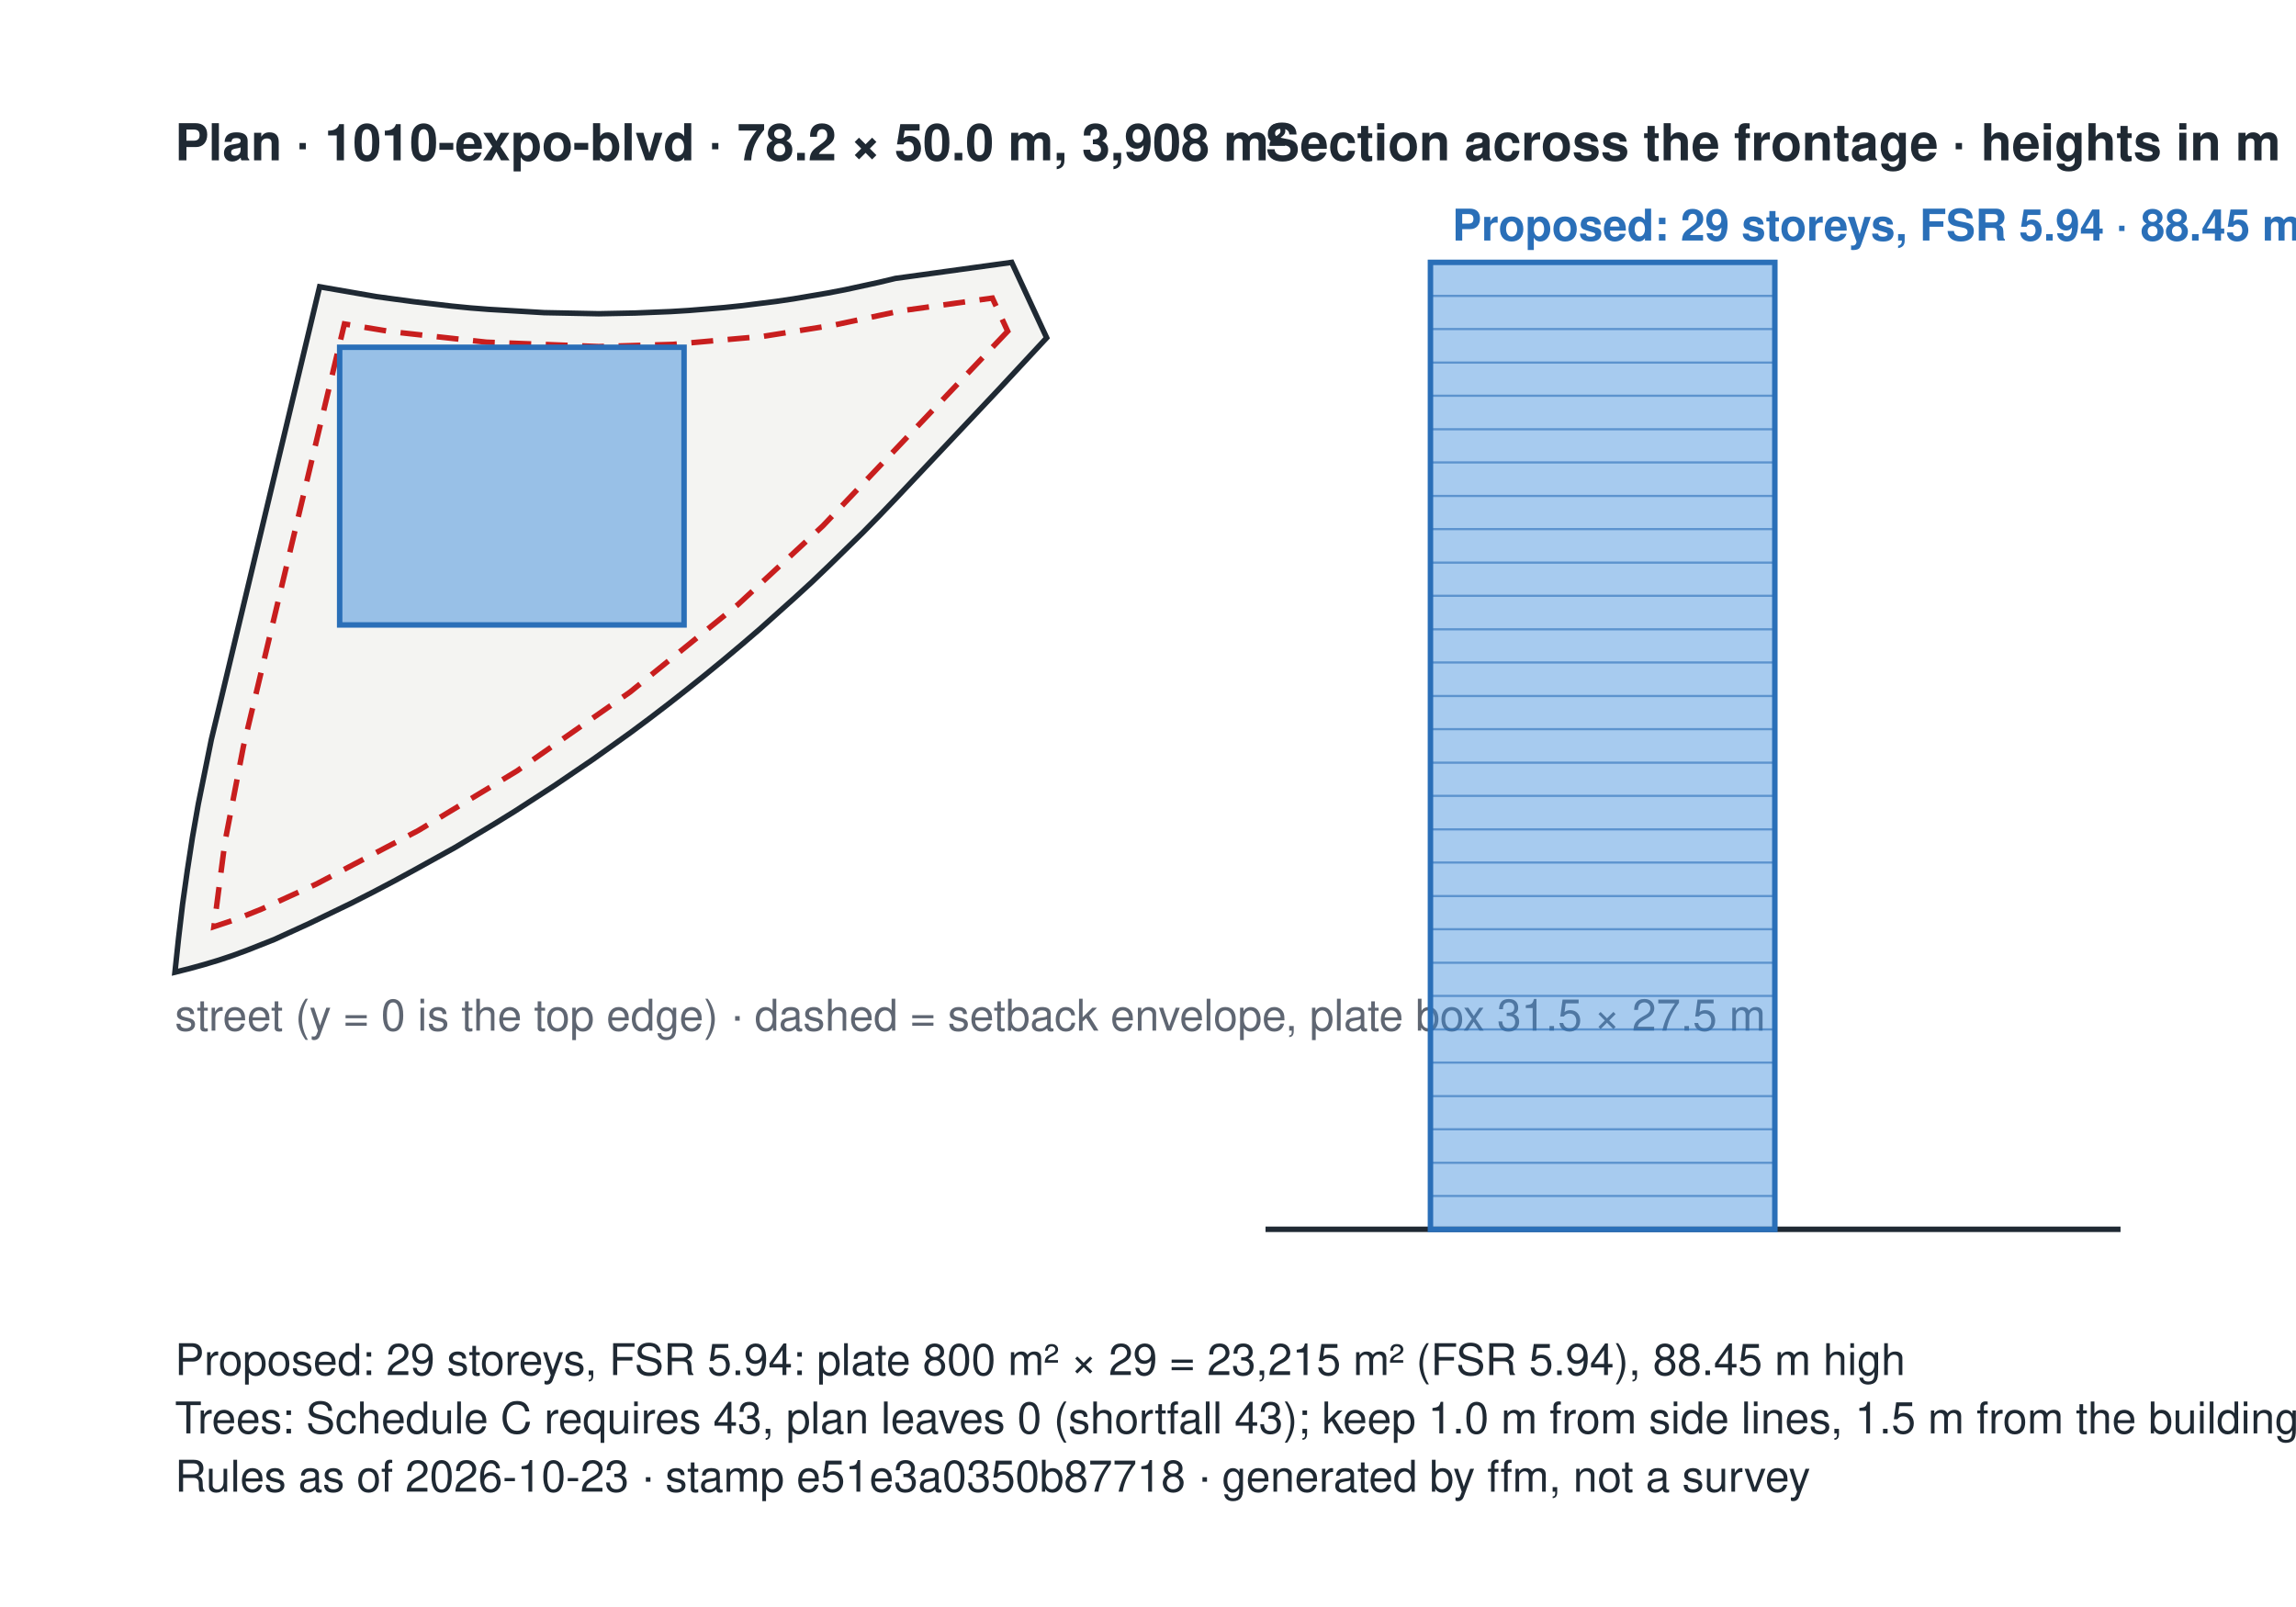
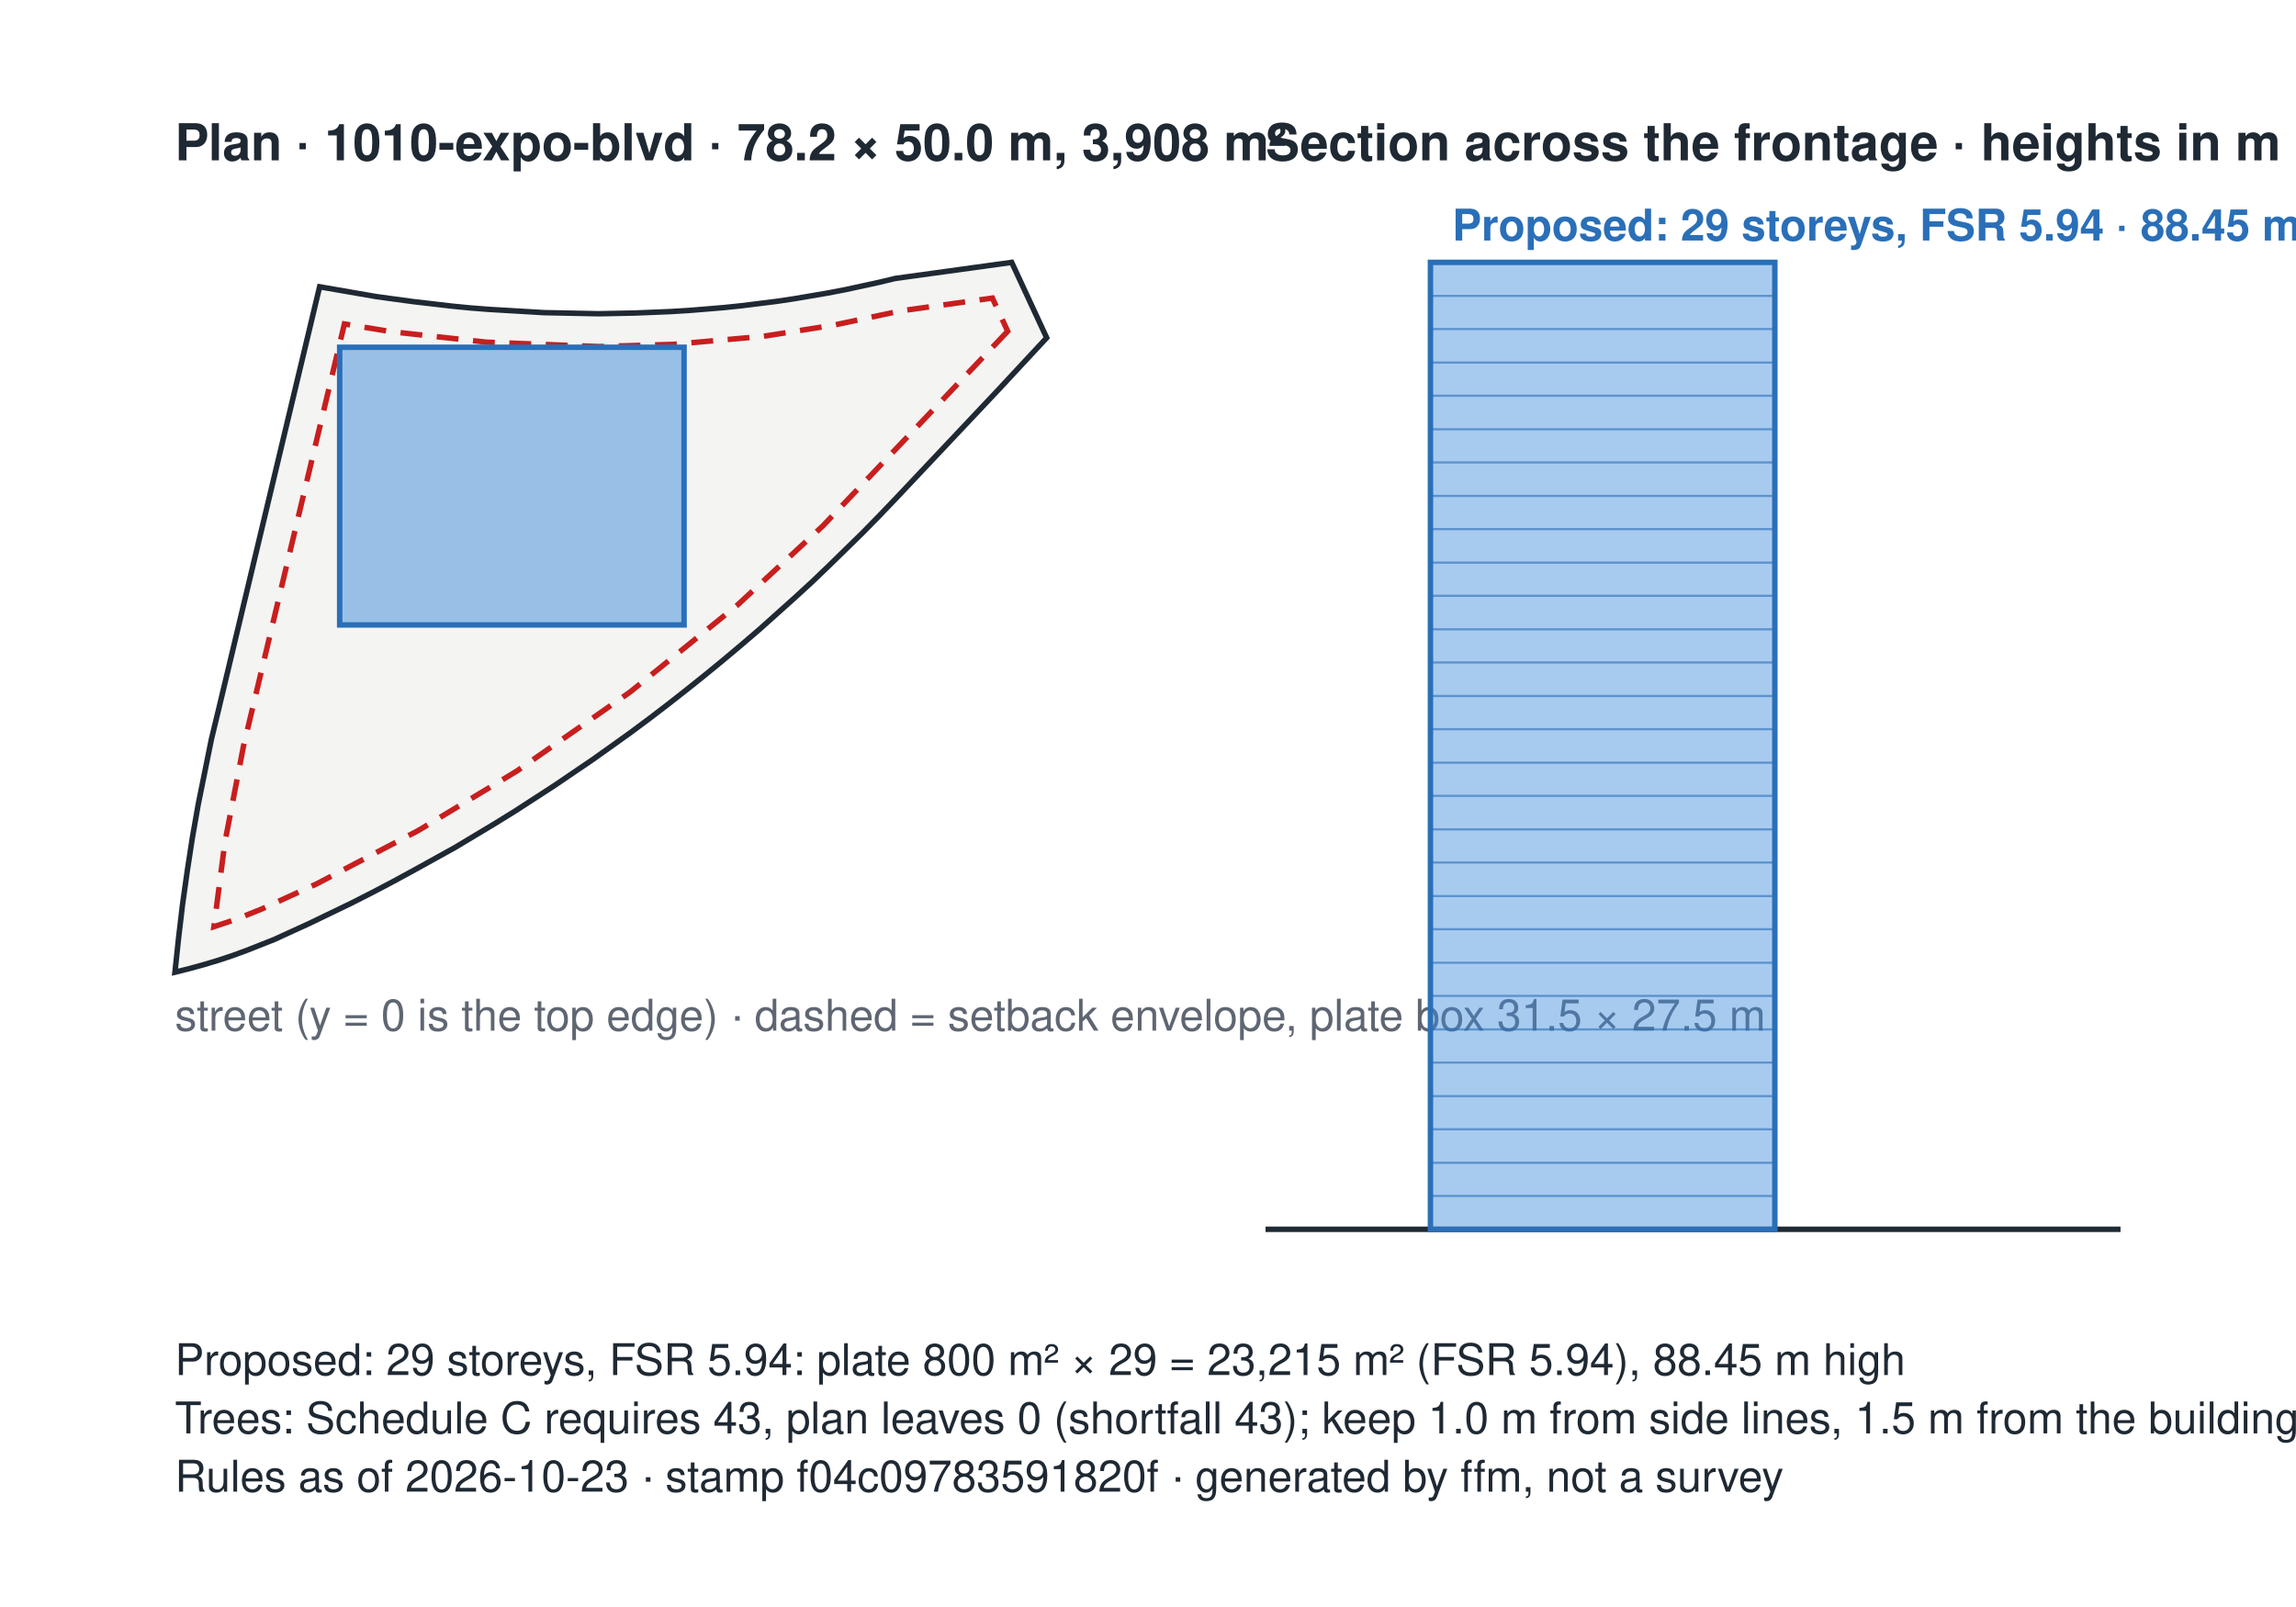
<svg xmlns="http://www.w3.org/2000/svg" width="630" height="441" viewBox="0 0 630 441" font-family="IBM Plex Sans, Helvetica, Arial, sans-serif" font-size="12" fill="#1f2933">
  <rect width="100%" height="100%" fill="#ffffff" />
  <text x="48" y="44" font-size="14" font-weight="600">Plan · 1010-expo-blvd · 78.2 × 50.0 m, 3,908 m²</text>
  <polygon points="287.2,92.7 274.0,106.9 245.9,136.7 241.4,141.4 236.8,146.1 232.1,150.7 227.5,155.2 222.8,159.7 218.0,164.1 213.2,168.4 208.4,172.7 203.5,176.9 198.5,181.1 193.5,185.2 188.5,189.2 183.4,193.2 178.3,197.1 173.2,200.9 167.9,204.7 162.7,208.4 157.4,212.0 152.1,215.6 146.7,219.1 141.3,222.6 135.8,226.0 130.3,229.3 124.8,232.6 119.2,235.7 113.6,238.8 107.9,241.9 102.2,244.9 96.5,247.8 90.7,250.6 84.9,253.4 79.0,256.1 75.3,257.8 71.5,259.3 67.7,260.8 63.9,262.2 60.0,263.5 56.0,264.7 52.0,265.8 48.0,266.8 49.0,257.4 50.1,248.1 51.4,238.9 52.8,229.8 54.4,220.7 56.2,211.8 58.0,202.9 60.1,194.2 87.7,78.7 92.9,79.6 98.1,80.5 103.3,81.4 108.4,82.1 113.6,82.8 118.8,83.4 123.9,84.0 129.0,84.5 134.1,84.9 139.2,85.2 144.3,85.5 149.3,85.8 154.4,85.9 159.4,86.0 164.3,86.1 169.3,86.0 174.3,85.9 179.2,85.7 184.1,85.5 189.0,85.2 193.9,84.8 198.7,84.4 203.5,83.9 208.3,83.3 213.1,82.7 217.8,82.0 222.5,81.2 227.2,80.4 231.9,79.5 236.5,78.5 241.1,77.5 245.7,76.4 277.6,72.0" fill="#f4f4f2" stroke="#1f2933" stroke-width="1.5" stroke-dasharray="" fill-opacity="1.0" />
  <polygon points="276.5,90.9 225.8,144.3 202.5,165.9 172.9,189.9 141.8,211.6 114.8,227.9 86.8,242.6 71.7,249.5 64.7,252.3 58.7,254.3 61.7,231.2 66.8,204.8 94.5,88.9 107.2,91.0 133.5,93.9 164.3,95.1 184.7,94.5 209.4,92.3 228.9,89.2 247.2,85.3 272.3,81.8" fill="none" stroke="#c81e1e" stroke-width="1.5" stroke-dasharray="6 4" fill-opacity="1.0" />
  <polygon points="93.2,95.3 187.7,95.3 187.7,171.5 93.2,171.5" fill="#3c8cdc" stroke="#2a6fb8" stroke-width="1.5" stroke-dasharray="" fill-opacity="0.5" />
  <text x="48" y="282.82" fill="#5f6672">street (y = 0 is the top edge) · dashed = setback envelope, plate box 31.5 × 27.5 m</text>
  <text x="347.25" y="44" font-size="14" font-weight="600">Section across the frontage · heights in m</text>
  <line x1="347.25" y1="337.35" x2="581.85" y2="337.35" stroke="#1f2933" stroke-width="1.5" />
  <rect x="392.5" y="72.0" width="94.5" height="265.4" fill="#3c8cdc" fill-opacity="0.45" stroke="#2a6fb8" stroke-width="1.5" />
  <line x1="392.5" y1="328.2" x2="487.0" y2="328.2" stroke="#2a6fb8" stroke-width="0.6" stroke-opacity="0.6" />
  <line x1="392.5" y1="319.1" x2="487.0" y2="319.1" stroke="#2a6fb8" stroke-width="0.6" stroke-opacity="0.6" />
  <line x1="392.5" y1="309.9" x2="487.0" y2="309.9" stroke="#2a6fb8" stroke-width="0.6" stroke-opacity="0.6" />
  <line x1="392.5" y1="300.8" x2="487.0" y2="300.8" stroke="#2a6fb8" stroke-width="0.6" stroke-opacity="0.6" />
  <line x1="392.5" y1="291.6" x2="487.0" y2="291.6" stroke="#2a6fb8" stroke-width="0.6" stroke-opacity="0.6" />
  <line x1="392.5" y1="282.5" x2="487.0" y2="282.5" stroke="#2a6fb8" stroke-width="0.6" stroke-opacity="0.6" />
  <line x1="392.5" y1="273.3" x2="487.0" y2="273.3" stroke="#2a6fb8" stroke-width="0.6" stroke-opacity="0.6" />
  <line x1="392.5" y1="264.2" x2="487.0" y2="264.2" stroke="#2a6fb8" stroke-width="0.6" stroke-opacity="0.6" />
  <line x1="392.5" y1="255.0" x2="487.0" y2="255.0" stroke="#2a6fb8" stroke-width="0.6" stroke-opacity="0.6" />
  <line x1="392.5" y1="245.9" x2="487.0" y2="245.9" stroke="#2a6fb8" stroke-width="0.6" stroke-opacity="0.6" />
  <line x1="392.5" y1="236.7" x2="487.0" y2="236.7" stroke="#2a6fb8" stroke-width="0.6" stroke-opacity="0.6" />
  <line x1="392.5" y1="227.6" x2="487.0" y2="227.6" stroke="#2a6fb8" stroke-width="0.6" stroke-opacity="0.6" />
  <line x1="392.5" y1="218.4" x2="487.0" y2="218.4" stroke="#2a6fb8" stroke-width="0.6" stroke-opacity="0.6" />
  <line x1="392.5" y1="209.3" x2="487.0" y2="209.3" stroke="#2a6fb8" stroke-width="0.6" stroke-opacity="0.6" />
  <line x1="392.5" y1="200.1" x2="487.0" y2="200.1" stroke="#2a6fb8" stroke-width="0.6" stroke-opacity="0.6" />
  <line x1="392.5" y1="191.0" x2="487.0" y2="191.0" stroke="#2a6fb8" stroke-width="0.6" stroke-opacity="0.6" />
  <line x1="392.5" y1="181.8" x2="487.0" y2="181.8" stroke="#2a6fb8" stroke-width="0.6" stroke-opacity="0.6" />
  <line x1="392.5" y1="172.7" x2="487.0" y2="172.7" stroke="#2a6fb8" stroke-width="0.6" stroke-opacity="0.6" />
  <line x1="392.5" y1="163.5" x2="487.0" y2="163.5" stroke="#2a6fb8" stroke-width="0.6" stroke-opacity="0.6" />
  <line x1="392.5" y1="154.4" x2="487.0" y2="154.4" stroke="#2a6fb8" stroke-width="0.6" stroke-opacity="0.6" />
  <line x1="392.5" y1="145.2" x2="487.0" y2="145.2" stroke="#2a6fb8" stroke-width="0.6" stroke-opacity="0.6" />
  <line x1="392.5" y1="136.1" x2="487.0" y2="136.1" stroke="#2a6fb8" stroke-width="0.6" stroke-opacity="0.6" />
  <line x1="392.5" y1="126.9" x2="487.0" y2="126.9" stroke="#2a6fb8" stroke-width="0.6" stroke-opacity="0.6" />
  <line x1="392.5" y1="117.8" x2="487.0" y2="117.8" stroke="#2a6fb8" stroke-width="0.6" stroke-opacity="0.6" />
  <line x1="392.5" y1="108.6" x2="487.0" y2="108.6" stroke="#2a6fb8" stroke-width="0.6" stroke-opacity="0.6" />
  <line x1="392.5" y1="99.5" x2="487.0" y2="99.5" stroke="#2a6fb8" stroke-width="0.6" stroke-opacity="0.6" />
  <line x1="392.5" y1="90.3" x2="487.0" y2="90.3" stroke="#2a6fb8" stroke-width="0.6" stroke-opacity="0.6" />
  <line x1="392.5" y1="81.2" x2="487.0" y2="81.2" stroke="#2a6fb8" stroke-width="0.6" stroke-opacity="0.6" />
  <text x="398.5" y="66.0" fill="#2a6fb8" font-weight="600">Proposed: 29 storeys, FSR 5.94 · 88.45 m</text>
  <text x="48" y="377.35" fill="#1f2933">Proposed: 29 storeys, FSR 5.94: plate 800 m² × 29 = 23,215 m² (FSR 5.94), 88.45 m high</text>
  <text x="48" y="393.35" fill="#1f2933">Trees: Schedule C requires 43, plan leaves 0 (shortfall 43); keep 1.0 m from side lines, 1.5 m from the building, 2.5 m apart</text>
-   <text x="48" y="409.35" fill="#1f2933">Rules as of 2026-10-23 · stamp e51e3a0350b87718 · generated by ffm, not a survey</text>
+   <text x="48" y="409.35" fill="#1f2933">Rules as of 2026-10-23 · stamp f04c09783591820f · generated by ffm, not a survey</text>
</svg>
